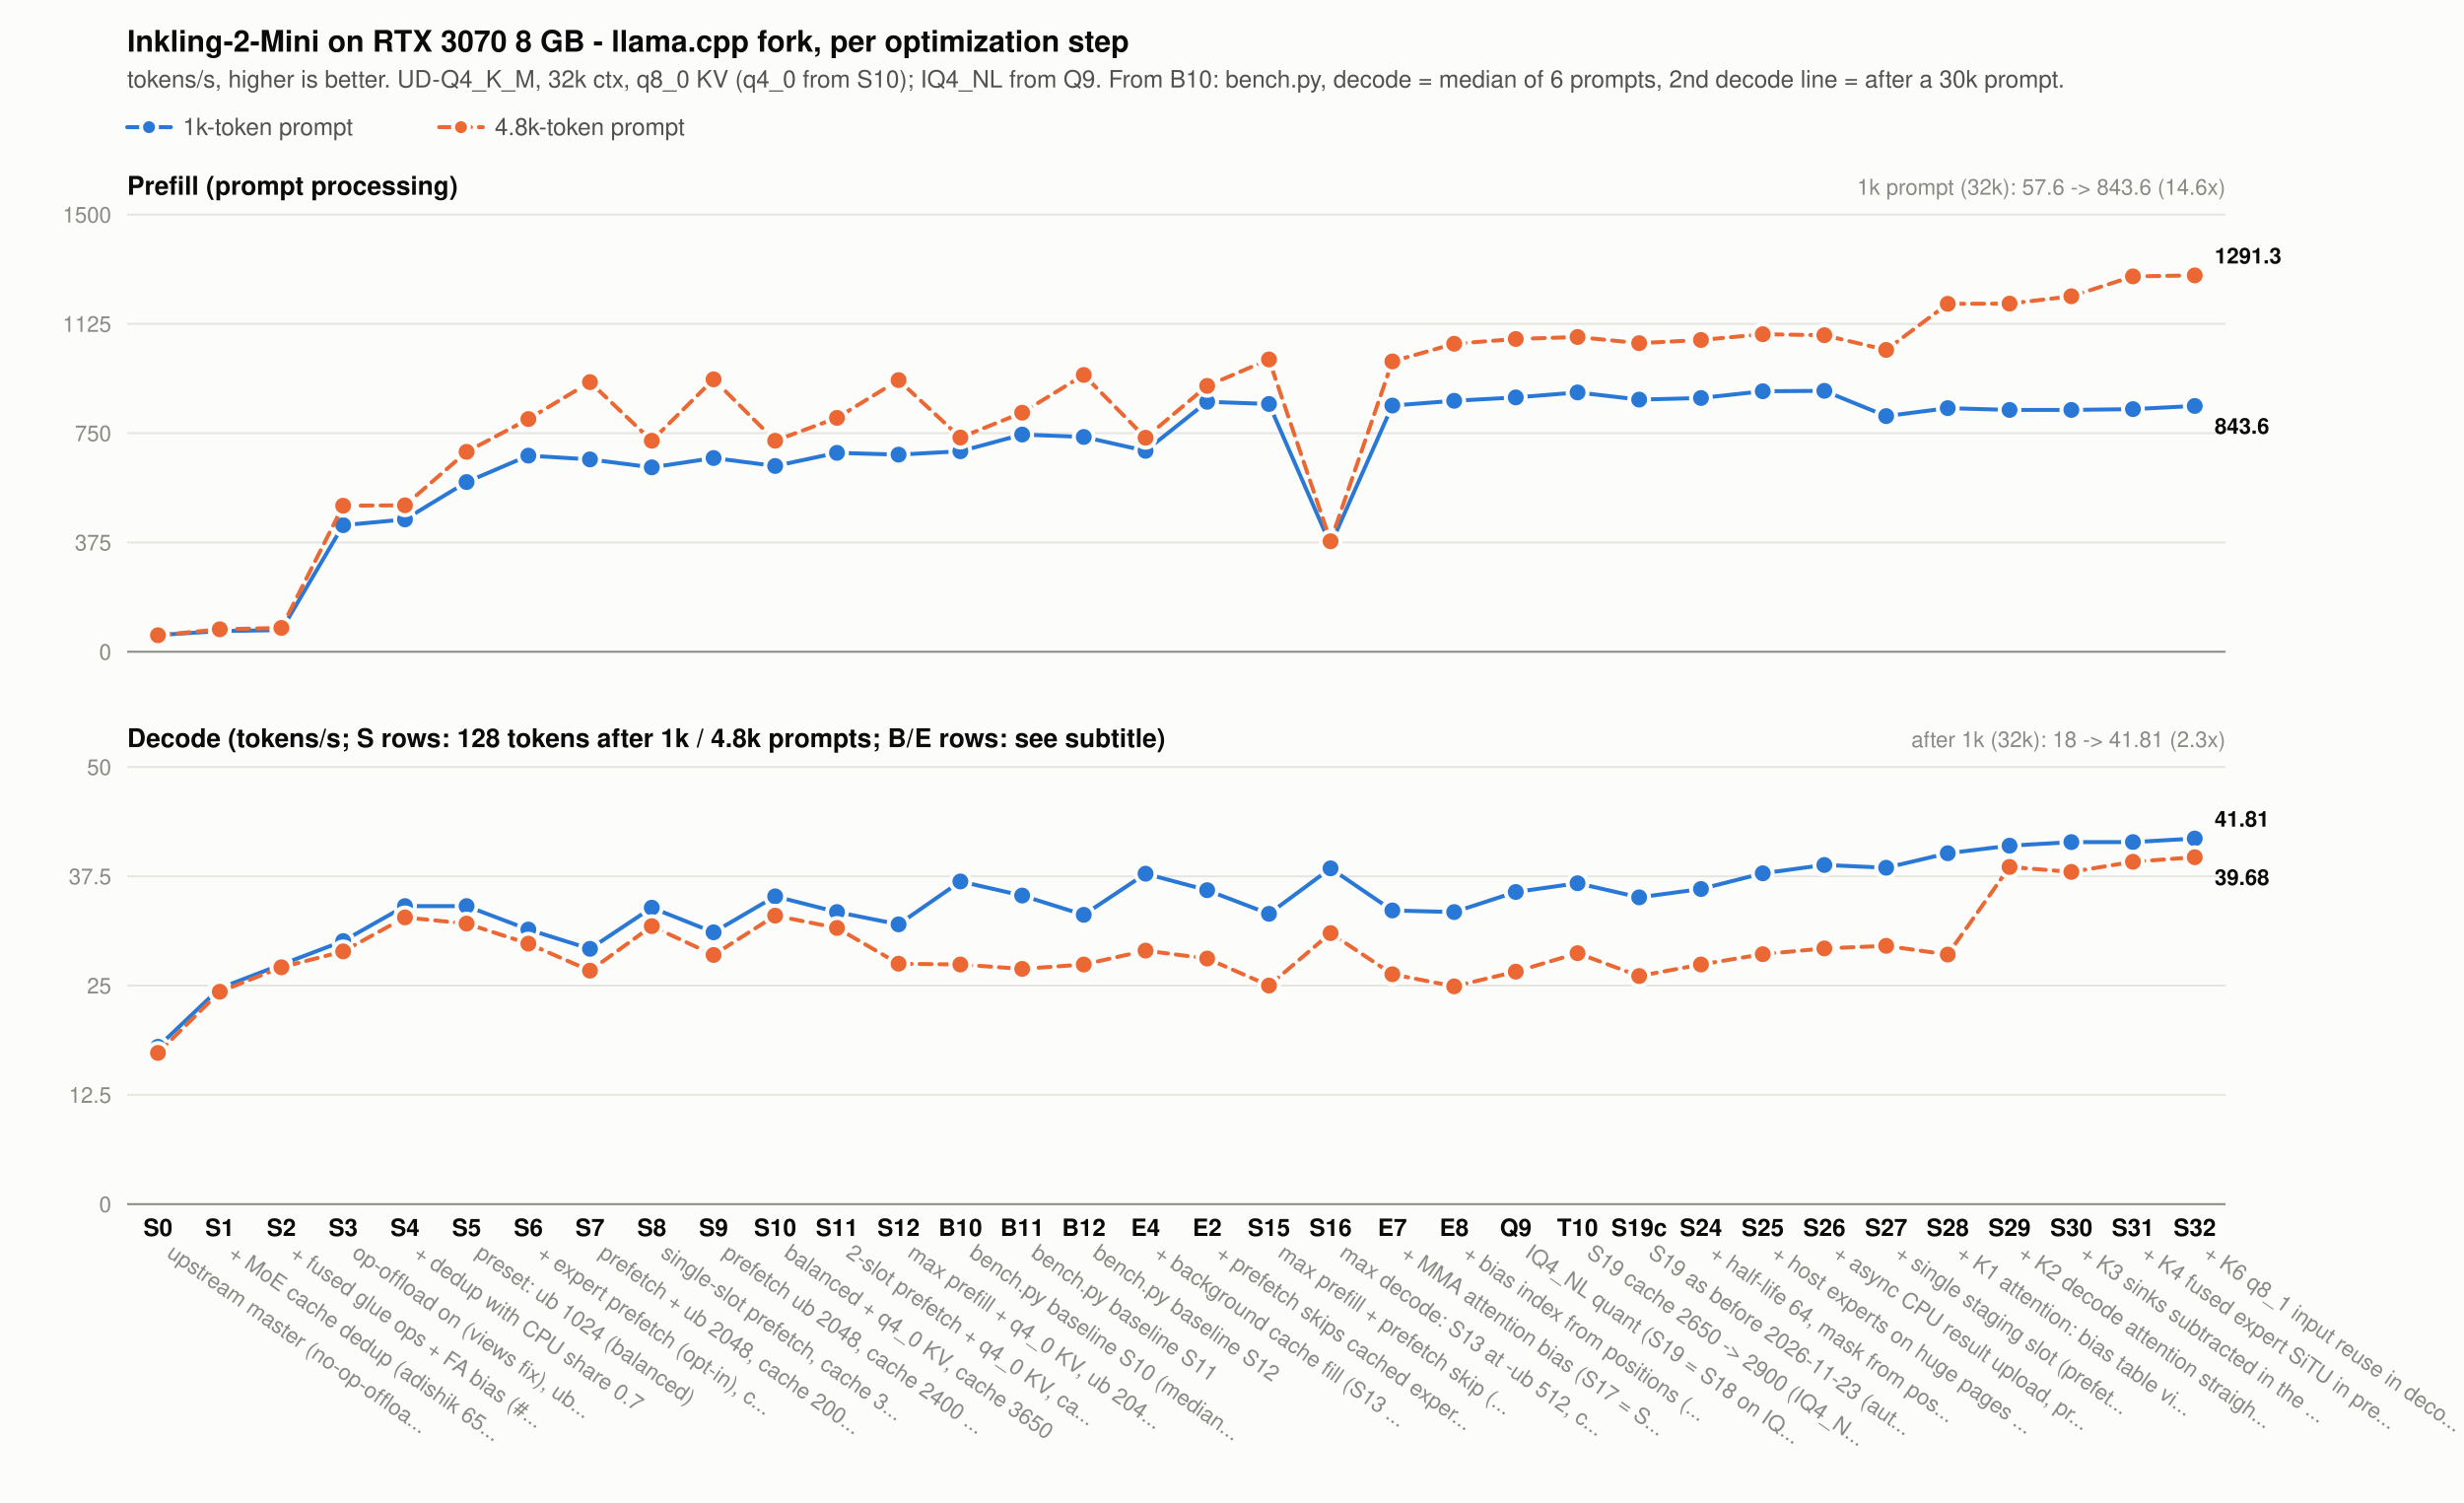
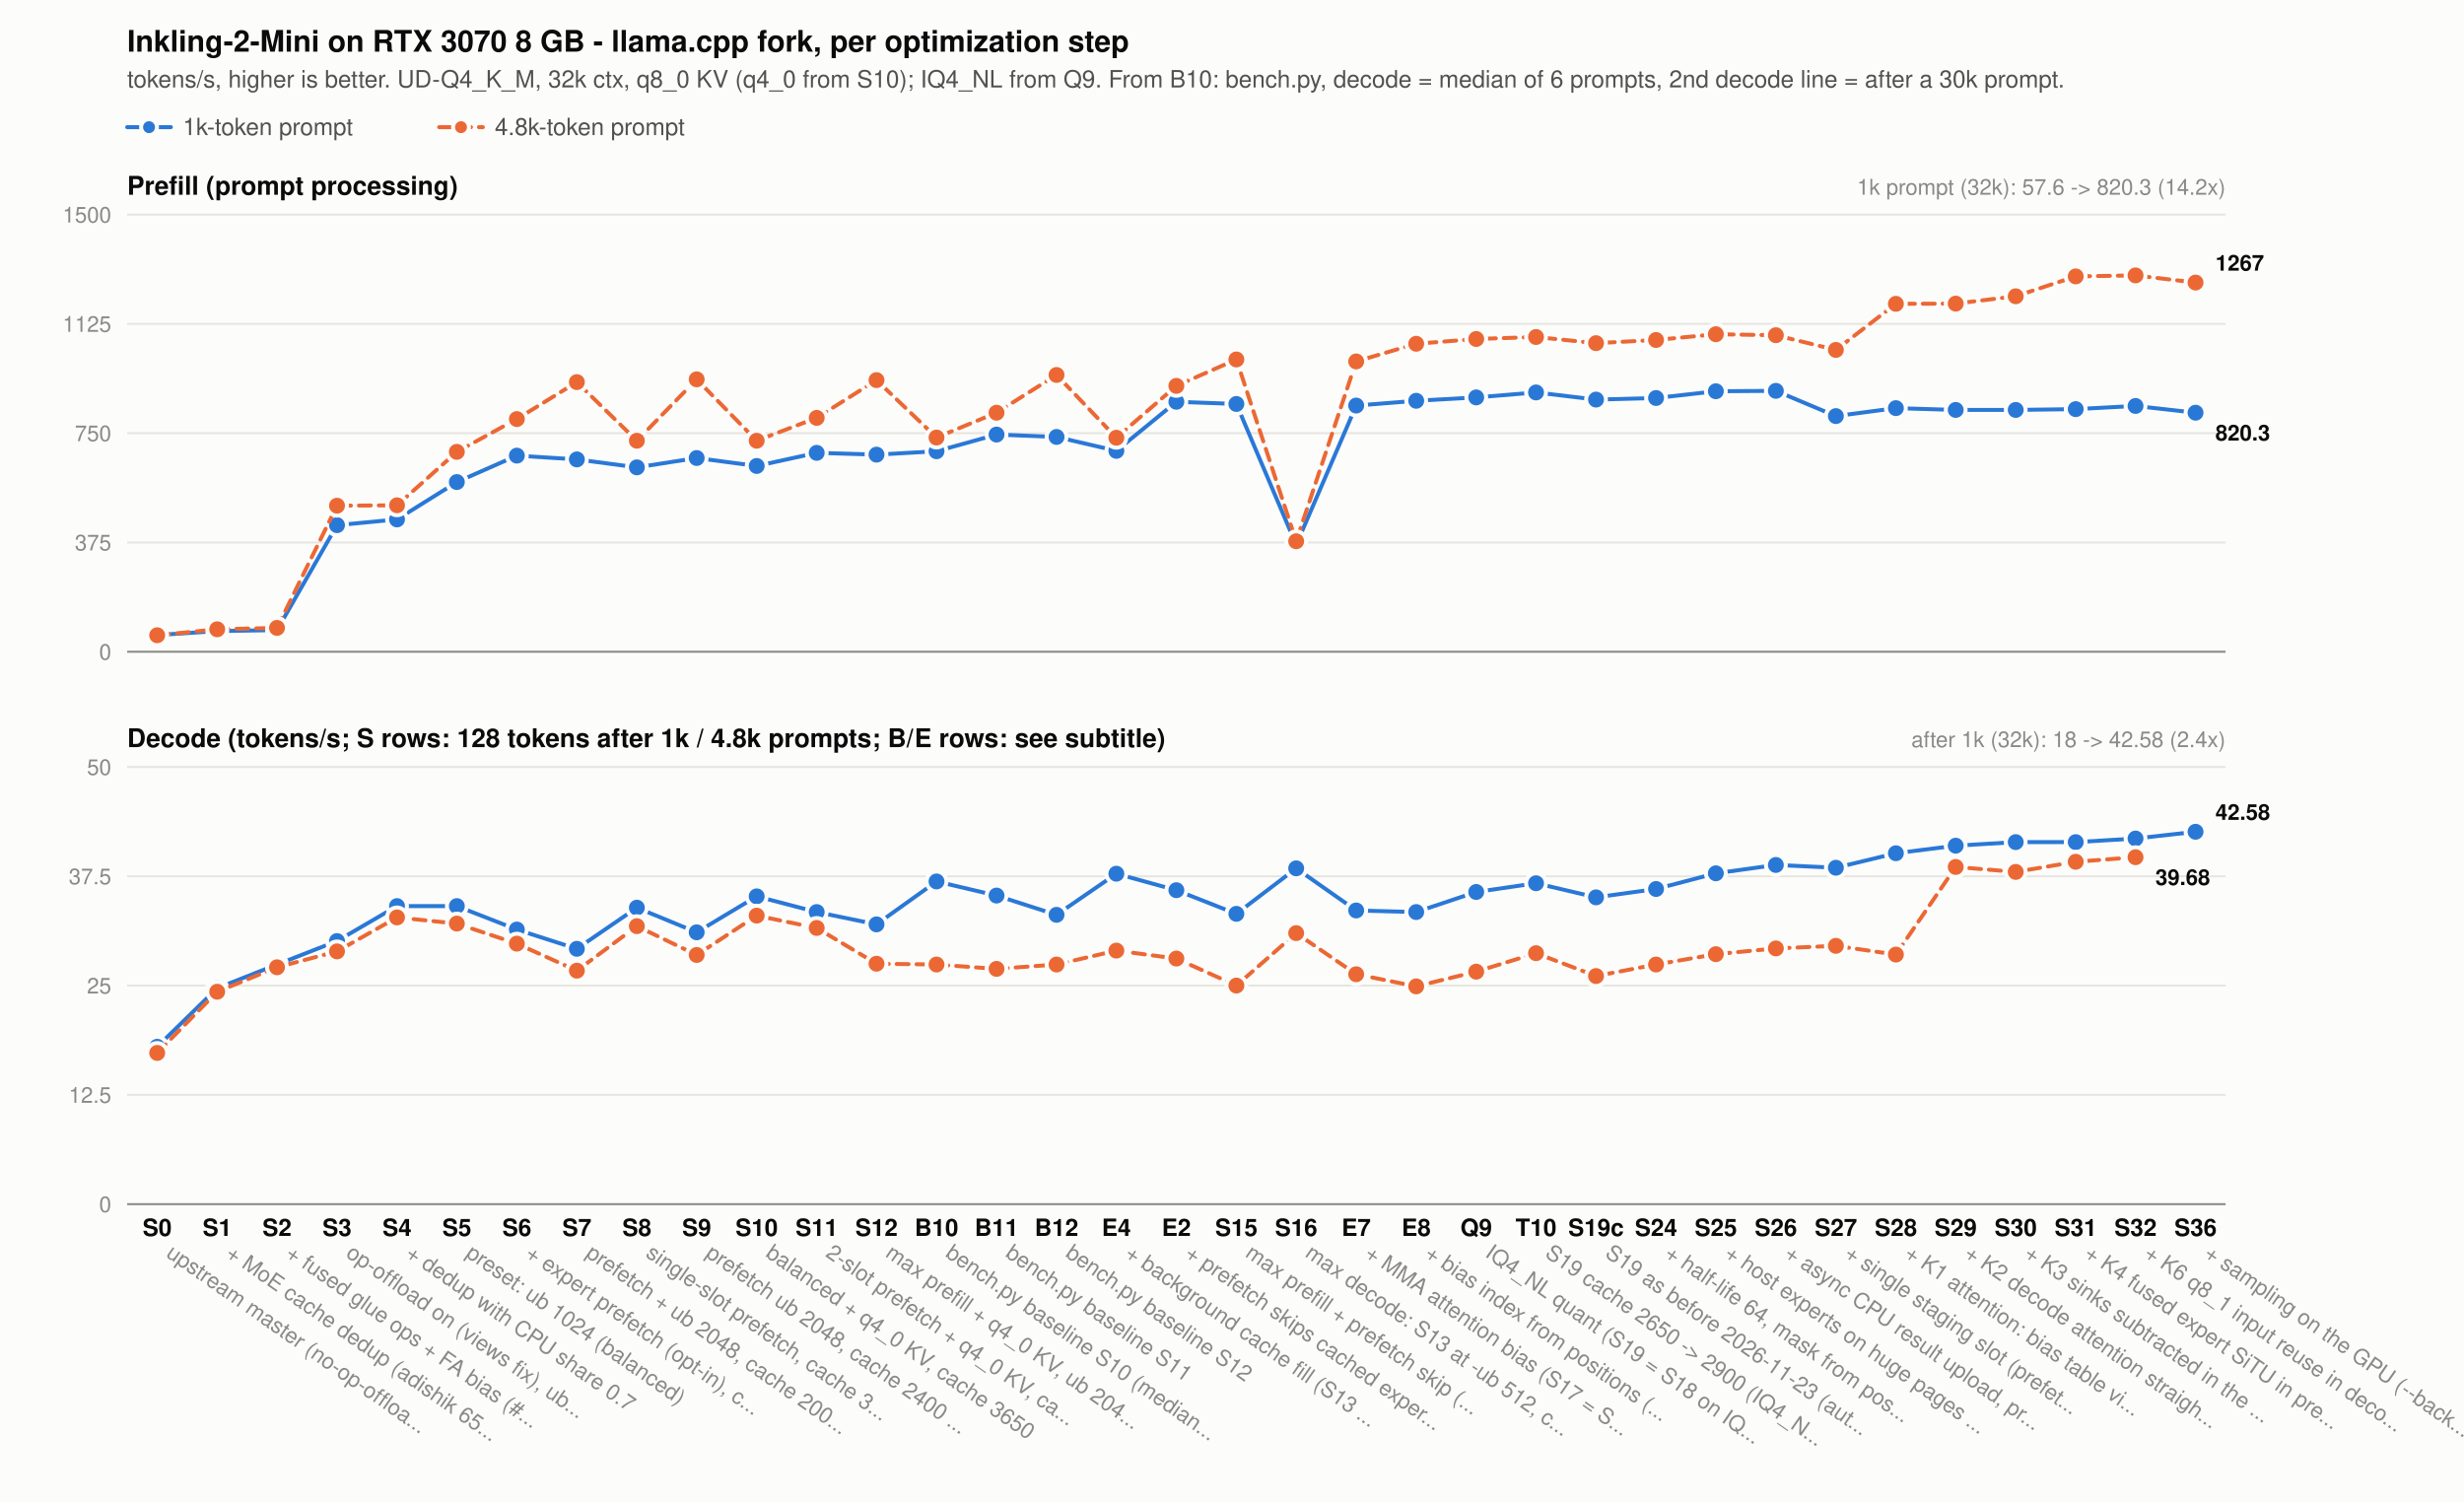
<svg xmlns="http://www.w3.org/2000/svg" viewBox="0 0 1240 756" width="1240" height="756" role="img" aria-label="Inkling-2-Mini prefill and decode speed per optimization step">
  <style>
.bg { fill: #fcfcfb; }
text { font-family: -apple-system, 'Segoe UI', Helvetica, Arial, sans-serif; fill: #52514e; font-size: 12px; }
.title { fill: #0b0b0b; font-size: 15px; font-weight: 600; }
.ptitle { fill: #0b0b0b; font-size: 13px; font-weight: 600; }
.tick { fill: #8a8984; font-size: 11px; }
.grid { stroke: #e6e5e0; stroke-width: 1; }
.base { stroke: #8a8984; stroke-width: 1; }
.l1 { stroke: #2a78d6; fill: none; stroke-width: 2; stroke-linejoin: round; stroke-linecap: round; }
.l2 { stroke: #eb6834; fill: none; stroke-width: 2; stroke-linejoin: round; stroke-linecap: round; stroke-dasharray: 6 4; }
.m1 { fill: #2a78d6; stroke: #fcfcfb; stroke-width: 2; }
.m2 { fill: #eb6834; stroke: #fcfcfb; stroke-width: 2; }
.val { fill: #0b0b0b; font-size: 11px; font-weight: 600; }
@media (prefers-color-scheme: dark) {
  .bg { fill: #1a1a19; }
  text { fill: #c3c2b7; }
  .title, .ptitle, .val { fill: #f0efec; }
  .tick { fill: #8f8e88; }
  .grid { stroke: #33332f; }
  .base { stroke: #8f8e88; }
  .l1 { stroke: #3987e5; } .l2 { stroke: #d95926; }
  .m1 { fill: #3987e5; stroke: #1a1a19; } .m2 { fill: #d95926; stroke: #1a1a19; }
}
</style>
  <rect class="bg" width="1240" height="756" />
  <text class="title" x="64" y="26">Inkling-2-Mini on RTX 3070 8 GB - llama.cpp fork, per optimization step</text>
  <text x="64" y="44">tokens/s, higher is better. UD-Q4_K_M, 32k ctx, q8_0 KV (q4_0 from S10); IQ4_NL from Q9. From B10: bench.py, decode = median of 6 prompts, 2nd decode line = after a 30k prompt.</text>
  <text class="ptitle" x="64" y="98">Prefill (prompt processing)</text>
  <line class="base" x1="64" x2="1120" y1="328.0" y2="328.0" />
  <text class="tick" x="56" y="332.0" text-anchor="end">0</text>
  <line class="grid" x1="64" x2="1120" y1="273.0" y2="273.0" />
  <text class="tick" x="56" y="277.0" text-anchor="end">375</text>
  <line class="grid" x1="64" x2="1120" y1="218.0" y2="218.0" />
  <text class="tick" x="56" y="222.0" text-anchor="end">750</text>
  <line class="grid" x1="64" x2="1120" y1="163.0" y2="163.0" />
  <text class="tick" x="56" y="167.0" text-anchor="end">1125</text>
  <line class="grid" x1="64" x2="1120" y1="108.0" y2="108.0" />
  <text class="tick" x="56" y="112.0" text-anchor="end">1500</text>
-   <polyline class="l1" points="79.5,319.6 110.6,317.6 141.6,317.1 172.7,264.3 203.8,261.4 234.8,242.6 265.9,229.3 296.9,231.2 328.0,235.2 359.1,230.5 390.1,234.5 421.2,227.9 452.2,228.8 483.3,227.1 514.4,218.7 545.4,219.9 576.5,226.9 607.5,202.2 638.6,203.3 669.6,274.2 700.7,204.1 731.8,201.7 762.8,200.0 793.9,197.5 824.9,201.1 856.0,200.3 887.1,196.9 918.1,196.7 949.2,209.4 980.2,205.4 1011.3,206.3 1042.4,206.3 1073.4,205.9 1104.5,204.3" />
-   <circle class="m1" cx="79.5" cy="319.6" r="5" />
-   <circle class="m1" cx="110.6" cy="317.6" r="5" />
-   <circle class="m1" cx="141.6" cy="317.1" r="5" />
-   <circle class="m1" cx="172.7" cy="264.3" r="5" />
-   <circle class="m1" cx="203.8" cy="261.4" r="5" />
-   <circle class="m1" cx="234.8" cy="242.6" r="5" />
-   <circle class="m1" cx="265.9" cy="229.3" r="5" />
-   <circle class="m1" cx="296.9" cy="231.2" r="5" />
-   <circle class="m1" cx="328.0" cy="235.2" r="5" />
-   <circle class="m1" cx="359.1" cy="230.5" r="5" />
-   <circle class="m1" cx="390.1" cy="234.5" r="5" />
-   <circle class="m1" cx="421.2" cy="227.9" r="5" />
-   <circle class="m1" cx="452.2" cy="228.8" r="5" />
-   <circle class="m1" cx="483.3" cy="227.1" r="5" />
-   <circle class="m1" cx="514.4" cy="218.7" r="5" />
-   <circle class="m1" cx="545.4" cy="219.9" r="5" />
-   <circle class="m1" cx="576.5" cy="226.9" r="5" />
-   <circle class="m1" cx="607.5" cy="202.2" r="5" />
-   <circle class="m1" cx="638.6" cy="203.3" r="5" />
-   <circle class="m1" cx="669.6" cy="274.2" r="5" />
-   <circle class="m1" cx="700.7" cy="204.1" r="5" />
-   <circle class="m1" cx="731.8" cy="201.7" r="5" />
-   <circle class="m1" cx="762.8" cy="200.0" r="5" />
-   <circle class="m1" cx="793.9" cy="197.5" r="5" />
-   <circle class="m1" cx="824.9" cy="201.1" r="5" />
-   <circle class="m1" cx="856.0" cy="200.3" r="5" />
-   <circle class="m1" cx="887.1" cy="196.9" r="5" />
-   <circle class="m1" cx="918.1" cy="196.7" r="5" />
-   <circle class="m1" cx="949.2" cy="209.4" r="5" />
-   <circle class="m1" cx="980.2" cy="205.4" r="5" />
-   <circle class="m1" cx="1011.3" cy="206.3" r="5" />
-   <circle class="m1" cx="1042.4" cy="206.3" r="5" />
-   <circle class="m1" cx="1073.4" cy="205.9" r="5" />
-   <circle class="m1" cx="1104.5" cy="204.3" r="5" />
-   <text class="val" x="1114.5" y="218.3">843.6</text>
-   <polyline class="l2" points="79.5,319.7 110.6,316.7 141.6,316.0 172.7,254.5 203.8,254.3 234.8,227.4 265.9,210.9 296.9,192.3 328.0,221.8 359.1,190.9 390.1,221.8 421.2,210.3 452.2,191.3 483.3,220.2 514.4,207.7 545.4,188.7 576.5,220.3 607.5,194.2 638.6,180.9 669.6,272.4 700.7,181.9 731.8,173.0 762.8,170.6 793.9,169.6 824.9,172.7 856.0,171.1 887.1,168.2 918.1,168.7 949.2,176.1 980.2,152.9 1011.3,152.8 1042.4,149.1 1073.4,139.1 1104.5,138.6" />
-   <circle class="m2" cx="79.5" cy="319.7" r="5" />
-   <circle class="m2" cx="110.6" cy="316.7" r="5" />
-   <circle class="m2" cx="141.6" cy="316.0" r="5" />
-   <circle class="m2" cx="172.7" cy="254.5" r="5" />
-   <circle class="m2" cx="203.8" cy="254.3" r="5" />
-   <circle class="m2" cx="234.8" cy="227.4" r="5" />
-   <circle class="m2" cx="265.9" cy="210.9" r="5" />
-   <circle class="m2" cx="296.9" cy="192.3" r="5" />
-   <circle class="m2" cx="328.0" cy="221.8" r="5" />
-   <circle class="m2" cx="359.1" cy="190.9" r="5" />
-   <circle class="m2" cx="390.1" cy="221.8" r="5" />
-   <circle class="m2" cx="421.2" cy="210.3" r="5" />
-   <circle class="m2" cx="452.2" cy="191.3" r="5" />
-   <circle class="m2" cx="483.3" cy="220.2" r="5" />
-   <circle class="m2" cx="514.4" cy="207.7" r="5" />
-   <circle class="m2" cx="545.4" cy="188.7" r="5" />
-   <circle class="m2" cx="576.5" cy="220.3" r="5" />
-   <circle class="m2" cx="607.5" cy="194.2" r="5" />
-   <circle class="m2" cx="638.6" cy="180.9" r="5" />
-   <circle class="m2" cx="669.6" cy="272.4" r="5" />
-   <circle class="m2" cx="700.7" cy="181.9" r="5" />
-   <circle class="m2" cx="731.8" cy="173.0" r="5" />
-   <circle class="m2" cx="762.8" cy="170.6" r="5" />
-   <circle class="m2" cx="793.9" cy="169.6" r="5" />
-   <circle class="m2" cx="824.9" cy="172.7" r="5" />
-   <circle class="m2" cx="856.0" cy="171.1" r="5" />
-   <circle class="m2" cx="887.1" cy="168.2" r="5" />
-   <circle class="m2" cx="918.1" cy="168.7" r="5" />
-   <circle class="m2" cx="949.2" cy="176.1" r="5" />
-   <circle class="m2" cx="980.2" cy="152.9" r="5" />
-   <circle class="m2" cx="1011.3" cy="152.8" r="5" />
-   <circle class="m2" cx="1042.4" cy="149.1" r="5" />
-   <circle class="m2" cx="1073.4" cy="139.1" r="5" />
-   <circle class="m2" cx="1104.5" cy="138.6" r="5" />
-   <text class="val" x="1114.5" y="132.6">1291.3</text>
-   <text class="tick" x="1120" y="98" text-anchor="end">1k prompt (32k): 57.6 -&gt; 843.6 (14.6x)</text>
+   <polyline class="l1" points="79.1,319.6 109.3,317.6 139.4,317.1 169.6,264.3 199.8,261.4 229.9,242.6 260.1,229.3 290.3,231.2 320.5,235.2 350.6,230.5 380.8,234.5 411.0,227.9 441.1,228.8 471.3,227.1 501.5,218.7 531.7,219.9 561.8,226.9 592.0,202.2 622.2,203.3 652.3,274.2 682.5,204.1 712.7,201.7 742.9,200.0 773.0,197.5 803.2,201.1 833.4,200.3 863.5,196.9 893.7,196.7 923.9,209.4 954.1,205.4 984.2,206.3 1014.4,206.3 1044.6,205.9 1074.7,204.3 1104.9,207.7" />
+   <circle class="m1" cx="79.1" cy="319.6" r="5" />
+   <circle class="m1" cx="109.3" cy="317.6" r="5" />
+   <circle class="m1" cx="139.4" cy="317.1" r="5" />
+   <circle class="m1" cx="169.6" cy="264.3" r="5" />
+   <circle class="m1" cx="199.8" cy="261.4" r="5" />
+   <circle class="m1" cx="229.9" cy="242.6" r="5" />
+   <circle class="m1" cx="260.1" cy="229.3" r="5" />
+   <circle class="m1" cx="290.3" cy="231.2" r="5" />
+   <circle class="m1" cx="320.5" cy="235.2" r="5" />
+   <circle class="m1" cx="350.6" cy="230.5" r="5" />
+   <circle class="m1" cx="380.8" cy="234.5" r="5" />
+   <circle class="m1" cx="411.0" cy="227.9" r="5" />
+   <circle class="m1" cx="441.1" cy="228.8" r="5" />
+   <circle class="m1" cx="471.3" cy="227.1" r="5" />
+   <circle class="m1" cx="501.5" cy="218.7" r="5" />
+   <circle class="m1" cx="531.7" cy="219.9" r="5" />
+   <circle class="m1" cx="561.8" cy="226.9" r="5" />
+   <circle class="m1" cx="592.0" cy="202.2" r="5" />
+   <circle class="m1" cx="622.2" cy="203.3" r="5" />
+   <circle class="m1" cx="652.3" cy="274.2" r="5" />
+   <circle class="m1" cx="682.5" cy="204.1" r="5" />
+   <circle class="m1" cx="712.7" cy="201.7" r="5" />
+   <circle class="m1" cx="742.9" cy="200.0" r="5" />
+   <circle class="m1" cx="773.0" cy="197.5" r="5" />
+   <circle class="m1" cx="803.2" cy="201.1" r="5" />
+   <circle class="m1" cx="833.4" cy="200.3" r="5" />
+   <circle class="m1" cx="863.5" cy="196.9" r="5" />
+   <circle class="m1" cx="893.7" cy="196.7" r="5" />
+   <circle class="m1" cx="923.9" cy="209.4" r="5" />
+   <circle class="m1" cx="954.1" cy="205.4" r="5" />
+   <circle class="m1" cx="984.2" cy="206.3" r="5" />
+   <circle class="m1" cx="1014.4" cy="206.3" r="5" />
+   <circle class="m1" cx="1044.6" cy="205.9" r="5" />
+   <circle class="m1" cx="1074.7" cy="204.3" r="5" />
+   <circle class="m1" cx="1104.9" cy="207.7" r="5" />
+   <text class="val" x="1114.9" y="221.7">820.3</text>
+   <polyline class="l2" points="79.1,319.7 109.3,316.7 139.4,316.0 169.6,254.5 199.8,254.3 229.9,227.4 260.1,210.9 290.3,192.3 320.5,221.8 350.6,190.9 380.8,221.8 411.0,210.3 441.1,191.3 471.3,220.2 501.5,207.7 531.7,188.7 561.8,220.3 592.0,194.2 622.2,180.9 652.3,272.4 682.5,181.9 712.7,173.0 742.9,170.6 773.0,169.6 803.2,172.7 833.4,171.1 863.5,168.2 893.7,168.7 923.9,176.1 954.1,152.9 984.2,152.8 1014.4,149.1 1044.6,139.1 1074.7,138.6 1104.9,142.2" />
+   <circle class="m2" cx="79.1" cy="319.7" r="5" />
+   <circle class="m2" cx="109.3" cy="316.7" r="5" />
+   <circle class="m2" cx="139.4" cy="316.0" r="5" />
+   <circle class="m2" cx="169.6" cy="254.5" r="5" />
+   <circle class="m2" cx="199.8" cy="254.3" r="5" />
+   <circle class="m2" cx="229.9" cy="227.4" r="5" />
+   <circle class="m2" cx="260.1" cy="210.9" r="5" />
+   <circle class="m2" cx="290.3" cy="192.3" r="5" />
+   <circle class="m2" cx="320.5" cy="221.8" r="5" />
+   <circle class="m2" cx="350.6" cy="190.9" r="5" />
+   <circle class="m2" cx="380.8" cy="221.8" r="5" />
+   <circle class="m2" cx="411.0" cy="210.3" r="5" />
+   <circle class="m2" cx="441.1" cy="191.3" r="5" />
+   <circle class="m2" cx="471.3" cy="220.2" r="5" />
+   <circle class="m2" cx="501.5" cy="207.7" r="5" />
+   <circle class="m2" cx="531.7" cy="188.7" r="5" />
+   <circle class="m2" cx="561.8" cy="220.3" r="5" />
+   <circle class="m2" cx="592.0" cy="194.2" r="5" />
+   <circle class="m2" cx="622.2" cy="180.9" r="5" />
+   <circle class="m2" cx="652.3" cy="272.4" r="5" />
+   <circle class="m2" cx="682.5" cy="181.9" r="5" />
+   <circle class="m2" cx="712.7" cy="173.0" r="5" />
+   <circle class="m2" cx="742.9" cy="170.6" r="5" />
+   <circle class="m2" cx="773.0" cy="169.6" r="5" />
+   <circle class="m2" cx="803.2" cy="172.7" r="5" />
+   <circle class="m2" cx="833.4" cy="171.1" r="5" />
+   <circle class="m2" cx="863.5" cy="168.2" r="5" />
+   <circle class="m2" cx="893.7" cy="168.7" r="5" />
+   <circle class="m2" cx="923.9" cy="176.1" r="5" />
+   <circle class="m2" cx="954.1" cy="152.9" r="5" />
+   <circle class="m2" cx="984.2" cy="152.8" r="5" />
+   <circle class="m2" cx="1014.4" cy="149.1" r="5" />
+   <circle class="m2" cx="1044.6" cy="139.1" r="5" />
+   <circle class="m2" cx="1074.7" cy="138.6" r="5" />
+   <circle class="m2" cx="1104.9" cy="142.2" r="5" />
+   <text class="val" x="1114.9" y="136.2">1267</text>
+   <text class="tick" x="1120" y="98" text-anchor="end">1k prompt (32k): 57.6 -&gt; 820.3 (14.2x)</text>
  <text class="ptitle" x="64" y="376">Decode (tokens/s; S rows: 128 tokens after 1k / 4.8k prompts; B/E rows: see subtitle)</text>
  <line class="base" x1="64" x2="1120" y1="606.0" y2="606.0" />
  <text class="tick" x="56" y="610.0" text-anchor="end">0</text>
  <line class="grid" x1="64" x2="1120" y1="551.0" y2="551.0" />
  <text class="tick" x="56" y="555.0" text-anchor="end">12.5</text>
  <line class="grid" x1="64" x2="1120" y1="496.0" y2="496.0" />
  <text class="tick" x="56" y="500.0" text-anchor="end">25</text>
  <line class="grid" x1="64" x2="1120" y1="441.0" y2="441.0" />
  <text class="tick" x="56" y="445.0" text-anchor="end">37.5</text>
  <line class="grid" x1="64" x2="1120" y1="386.0" y2="386.0" />
  <text class="tick" x="56" y="390.0" text-anchor="end">50</text>
-   <polyline class="l1" points="79.5,526.8 110.6,497.3 141.6,485.4 172.7,473.6 203.8,456.0 234.8,456.0 265.9,467.8 296.9,477.5 328.0,456.8 359.1,469.2 390.1,451.1 421.2,459.0 452.2,465.2 483.3,443.6 514.4,450.7 545.4,460.4 576.5,439.7 607.5,448.0 638.6,459.9 669.6,437.0 700.7,458.2 731.8,459.0 762.8,448.9 793.9,444.5 824.9,451.6 856.0,447.4 887.1,439.5 918.1,435.3 949.2,436.7 980.2,429.4 1011.3,425.6 1042.4,423.8 1073.4,423.8 1104.5,422.0" />
-   <circle class="m1" cx="79.5" cy="526.8" r="5" />
-   <circle class="m1" cx="110.6" cy="497.3" r="5" />
-   <circle class="m1" cx="141.6" cy="485.4" r="5" />
-   <circle class="m1" cx="172.7" cy="473.6" r="5" />
-   <circle class="m1" cx="203.8" cy="456.0" r="5" />
-   <circle class="m1" cx="234.8" cy="456.0" r="5" />
-   <circle class="m1" cx="265.9" cy="467.8" r="5" />
-   <circle class="m1" cx="296.9" cy="477.5" r="5" />
-   <circle class="m1" cx="328.0" cy="456.8" r="5" />
-   <circle class="m1" cx="359.1" cy="469.2" r="5" />
-   <circle class="m1" cx="390.1" cy="451.1" r="5" />
-   <circle class="m1" cx="421.2" cy="459.0" r="5" />
-   <circle class="m1" cx="452.2" cy="465.2" r="5" />
-   <circle class="m1" cx="483.3" cy="443.6" r="5" />
-   <circle class="m1" cx="514.4" cy="450.7" r="5" />
-   <circle class="m1" cx="545.4" cy="460.4" r="5" />
-   <circle class="m1" cx="576.5" cy="439.7" r="5" />
-   <circle class="m1" cx="607.5" cy="448.0" r="5" />
-   <circle class="m1" cx="638.6" cy="459.9" r="5" />
-   <circle class="m1" cx="669.6" cy="437.0" r="5" />
-   <circle class="m1" cx="700.7" cy="458.2" r="5" />
-   <circle class="m1" cx="731.8" cy="459.0" r="5" />
-   <circle class="m1" cx="762.8" cy="448.9" r="5" />
-   <circle class="m1" cx="793.9" cy="444.5" r="5" />
-   <circle class="m1" cx="824.9" cy="451.6" r="5" />
-   <circle class="m1" cx="856.0" cy="447.4" r="5" />
-   <circle class="m1" cx="887.1" cy="439.5" r="5" />
-   <circle class="m1" cx="918.1" cy="435.3" r="5" />
-   <circle class="m1" cx="949.2" cy="436.7" r="5" />
-   <circle class="m1" cx="980.2" cy="429.4" r="5" />
-   <circle class="m1" cx="1011.3" cy="425.6" r="5" />
-   <circle class="m1" cx="1042.4" cy="423.8" r="5" />
-   <circle class="m1" cx="1073.4" cy="423.8" r="5" />
-   <circle class="m1" cx="1104.5" cy="422.0" r="5" />
-   <text class="val" x="1114.5" y="416.0">41.81</text>
-   <polyline class="l2" points="79.5,529.9 110.6,499.1 141.6,486.8 172.7,478.8 203.8,461.7 234.8,464.8 265.9,474.9 296.9,488.5 328.0,466.1 359.1,480.6 390.1,460.8 421.2,467.0 452.2,485.0 483.3,485.4 514.4,487.6 545.4,485.4 576.5,478.4 607.5,482.4 638.6,496.0 669.6,469.6 700.7,490.3 731.8,496.4 762.8,489.0 793.9,479.7 824.9,491.2 856.0,485.4 887.1,480.2 918.1,477.3 949.2,476.0 980.2,480.4 1011.3,436.3 1042.4,438.8 1073.4,433.7 1104.5,431.4" />
-   <circle class="m2" cx="79.5" cy="529.9" r="5" />
-   <circle class="m2" cx="110.6" cy="499.1" r="5" />
-   <circle class="m2" cx="141.6" cy="486.8" r="5" />
-   <circle class="m2" cx="172.7" cy="478.8" r="5" />
-   <circle class="m2" cx="203.8" cy="461.7" r="5" />
-   <circle class="m2" cx="234.8" cy="464.8" r="5" />
-   <circle class="m2" cx="265.9" cy="474.9" r="5" />
-   <circle class="m2" cx="296.9" cy="488.5" r="5" />
-   <circle class="m2" cx="328.0" cy="466.1" r="5" />
-   <circle class="m2" cx="359.1" cy="480.6" r="5" />
-   <circle class="m2" cx="390.1" cy="460.8" r="5" />
-   <circle class="m2" cx="421.2" cy="467.0" r="5" />
-   <circle class="m2" cx="452.2" cy="485.0" r="5" />
-   <circle class="m2" cx="483.3" cy="485.4" r="5" />
-   <circle class="m2" cx="514.4" cy="487.6" r="5" />
-   <circle class="m2" cx="545.4" cy="485.4" r="5" />
-   <circle class="m2" cx="576.5" cy="478.4" r="5" />
-   <circle class="m2" cx="607.5" cy="482.4" r="5" />
-   <circle class="m2" cx="638.6" cy="496.0" r="5" />
-   <circle class="m2" cx="669.6" cy="469.6" r="5" />
-   <circle class="m2" cx="700.7" cy="490.3" r="5" />
-   <circle class="m2" cx="731.8" cy="496.4" r="5" />
-   <circle class="m2" cx="762.8" cy="489.0" r="5" />
-   <circle class="m2" cx="793.9" cy="479.7" r="5" />
-   <circle class="m2" cx="824.9" cy="491.2" r="5" />
-   <circle class="m2" cx="856.0" cy="485.4" r="5" />
-   <circle class="m2" cx="887.1" cy="480.2" r="5" />
-   <circle class="m2" cx="918.1" cy="477.3" r="5" />
-   <circle class="m2" cx="949.2" cy="476.0" r="5" />
-   <circle class="m2" cx="980.2" cy="480.4" r="5" />
-   <circle class="m2" cx="1011.3" cy="436.3" r="5" />
-   <circle class="m2" cx="1042.4" cy="438.8" r="5" />
-   <circle class="m2" cx="1073.4" cy="433.7" r="5" />
-   <circle class="m2" cx="1104.5" cy="431.4" r="5" />
-   <text class="val" x="1114.5" y="445.4">39.68</text>
-   <text class="tick" x="1120" y="376" text-anchor="end">after 1k (32k): 18 -&gt; 41.81 (2.3x)</text>
-   <text class="ptitle" x="79.5" y="622" text-anchor="middle" style="font-size:12px">S0</text>
-   <text class="tick" transform="translate(83.5,632) rotate(35)" text-anchor="start">upstream master (no-op-offloa...</text>
-   <text class="ptitle" x="110.6" y="622" text-anchor="middle" style="font-size:12px">S1</text>
-   <text class="tick" transform="translate(114.6,632) rotate(35)" text-anchor="start">+ MoE cache dedup (adishik 65...</text>
-   <text class="ptitle" x="141.6" y="622" text-anchor="middle" style="font-size:12px">S2</text>
-   <text class="tick" transform="translate(145.6,632) rotate(35)" text-anchor="start">+ fused glue ops + FA bias (#...</text>
-   <text class="ptitle" x="172.7" y="622" text-anchor="middle" style="font-size:12px">S3</text>
-   <text class="tick" transform="translate(176.7,632) rotate(35)" text-anchor="start">op-offload on (views fix), ub...</text>
-   <text class="ptitle" x="203.8" y="622" text-anchor="middle" style="font-size:12px">S4</text>
-   <text class="tick" transform="translate(207.8,632) rotate(35)" text-anchor="start">+ dedup with CPU share 0.7</text>
-   <text class="ptitle" x="234.8" y="622" text-anchor="middle" style="font-size:12px">S5</text>
-   <text class="tick" transform="translate(238.8,632) rotate(35)" text-anchor="start">preset: ub 1024 (balanced)</text>
-   <text class="ptitle" x="265.9" y="622" text-anchor="middle" style="font-size:12px">S6</text>
-   <text class="tick" transform="translate(269.9,632) rotate(35)" text-anchor="start">+ expert prefetch (opt-in), c...</text>
-   <text class="ptitle" x="296.9" y="622" text-anchor="middle" style="font-size:12px">S7</text>
-   <text class="tick" transform="translate(300.9,632) rotate(35)" text-anchor="start">prefetch + ub 2048, cache 200...</text>
-   <text class="ptitle" x="328.0" y="622" text-anchor="middle" style="font-size:12px">S8</text>
-   <text class="tick" transform="translate(332.0,632) rotate(35)" text-anchor="start">single-slot prefetch, cache 3...</text>
-   <text class="ptitle" x="359.1" y="622" text-anchor="middle" style="font-size:12px">S9</text>
-   <text class="tick" transform="translate(363.1,632) rotate(35)" text-anchor="start">prefetch ub 2048, cache 2400 ...</text>
-   <text class="ptitle" x="390.1" y="622" text-anchor="middle" style="font-size:12px">S10</text>
-   <text class="tick" transform="translate(394.1,632) rotate(35)" text-anchor="start">balanced + q4_0 KV, cache 3650</text>
-   <text class="ptitle" x="421.2" y="622" text-anchor="middle" style="font-size:12px">S11</text>
-   <text class="tick" transform="translate(425.2,632) rotate(35)" text-anchor="start">2-slot prefetch + q4_0 KV, ca...</text>
-   <text class="ptitle" x="452.2" y="622" text-anchor="middle" style="font-size:12px">S12</text>
-   <text class="tick" transform="translate(456.2,632) rotate(35)" text-anchor="start">max prefill + q4_0 KV, ub 204...</text>
-   <text class="ptitle" x="483.3" y="622" text-anchor="middle" style="font-size:12px">B10</text>
-   <text class="tick" transform="translate(487.3,632) rotate(35)" text-anchor="start">bench.py baseline S10 (median...</text>
-   <text class="ptitle" x="514.4" y="622" text-anchor="middle" style="font-size:12px">B11</text>
-   <text class="tick" transform="translate(518.4,632) rotate(35)" text-anchor="start">bench.py baseline S11</text>
-   <text class="ptitle" x="545.4" y="622" text-anchor="middle" style="font-size:12px">B12</text>
-   <text class="tick" transform="translate(549.4,632) rotate(35)" text-anchor="start">bench.py baseline S12</text>
-   <text class="ptitle" x="576.5" y="622" text-anchor="middle" style="font-size:12px">E4</text>
-   <text class="tick" transform="translate(580.5,632) rotate(35)" text-anchor="start">+ background cache fill (S13 ...</text>
-   <text class="ptitle" x="607.5" y="622" text-anchor="middle" style="font-size:12px">E2</text>
-   <text class="tick" transform="translate(611.5,632) rotate(35)" text-anchor="start">+ prefetch skips cached exper...</text>
-   <text class="ptitle" x="638.6" y="622" text-anchor="middle" style="font-size:12px">S15</text>
-   <text class="tick" transform="translate(642.6,632) rotate(35)" text-anchor="start">max prefill + prefetch skip (...</text>
-   <text class="ptitle" x="669.6" y="622" text-anchor="middle" style="font-size:12px">S16</text>
-   <text class="tick" transform="translate(673.6,632) rotate(35)" text-anchor="start">max decode: S13 at -ub 512, c...</text>
-   <text class="ptitle" x="700.7" y="622" text-anchor="middle" style="font-size:12px">E7</text>
-   <text class="tick" transform="translate(704.7,632) rotate(35)" text-anchor="start">+ MMA attention bias (S17 = S...</text>
-   <text class="ptitle" x="731.8" y="622" text-anchor="middle" style="font-size:12px">E8</text>
-   <text class="tick" transform="translate(735.8,632) rotate(35)" text-anchor="start">+ bias index from positions (...</text>
-   <text class="ptitle" x="762.8" y="622" text-anchor="middle" style="font-size:12px">Q9</text>
-   <text class="tick" transform="translate(766.8,632) rotate(35)" text-anchor="start">IQ4_NL quant (S19 = S18 on IQ...</text>
-   <text class="ptitle" x="793.9" y="622" text-anchor="middle" style="font-size:12px">T10</text>
-   <text class="tick" transform="translate(797.9,632) rotate(35)" text-anchor="start">S19 cache 2650 -&gt; 2900 (IQ4_N...</text>
-   <text class="ptitle" x="824.9" y="622" text-anchor="middle" style="font-size:12px">S19c</text>
-   <text class="tick" transform="translate(828.9,632) rotate(35)" text-anchor="start">S19 as before 2026-11-23 (aut...</text>
-   <text class="ptitle" x="856.0" y="622" text-anchor="middle" style="font-size:12px">S24</text>
-   <text class="tick" transform="translate(860.0,632) rotate(35)" text-anchor="start">+ half-life 64, mask from pos...</text>
-   <text class="ptitle" x="887.1" y="622" text-anchor="middle" style="font-size:12px">S25</text>
-   <text class="tick" transform="translate(891.1,632) rotate(35)" text-anchor="start">+ host experts on huge pages ...</text>
-   <text class="ptitle" x="918.1" y="622" text-anchor="middle" style="font-size:12px">S26</text>
-   <text class="tick" transform="translate(922.1,632) rotate(35)" text-anchor="start">+ async CPU result upload, pr...</text>
-   <text class="ptitle" x="949.2" y="622" text-anchor="middle" style="font-size:12px">S27</text>
-   <text class="tick" transform="translate(953.2,632) rotate(35)" text-anchor="start">+ single staging slot (prefet...</text>
-   <text class="ptitle" x="980.2" y="622" text-anchor="middle" style="font-size:12px">S28</text>
-   <text class="tick" transform="translate(984.2,632) rotate(35)" text-anchor="start">+ K1 attention: bias table vi...</text>
-   <text class="ptitle" x="1011.3" y="622" text-anchor="middle" style="font-size:12px">S29</text>
-   <text class="tick" transform="translate(1015.3,632) rotate(35)" text-anchor="start">+ K2 decode attention straigh...</text>
-   <text class="ptitle" x="1042.4" y="622" text-anchor="middle" style="font-size:12px">S30</text>
-   <text class="tick" transform="translate(1046.4,632) rotate(35)" text-anchor="start">+ K3 sinks subtracted in the ...</text>
-   <text class="ptitle" x="1073.4" y="622" text-anchor="middle" style="font-size:12px">S31</text>
-   <text class="tick" transform="translate(1077.4,632) rotate(35)" text-anchor="start">+ K4 fused expert SiTU in pre...</text>
-   <text class="ptitle" x="1104.5" y="622" text-anchor="middle" style="font-size:12px">S32</text>
-   <text class="tick" transform="translate(1108.5,632) rotate(35)" text-anchor="start">+ K6 q8_1 input reuse in deco...</text>
+   <polyline class="l1" points="79.1,526.8 109.3,497.3 139.4,485.4 169.6,473.6 199.8,456.0 229.9,456.0 260.1,467.8 290.3,477.5 320.5,456.8 350.6,469.2 380.8,451.1 411.0,459.0 441.1,465.2 471.3,443.6 501.5,450.7 531.7,460.4 561.8,439.7 592.0,448.0 622.2,459.9 652.3,437.0 682.5,458.2 712.7,459.0 742.9,448.9 773.0,444.5 803.2,451.6 833.4,447.4 863.5,439.5 893.7,435.3 923.9,436.7 954.1,429.4 984.2,425.6 1014.4,423.8 1044.6,423.8 1074.7,422.0 1104.9,418.6" />
+   <circle class="m1" cx="79.1" cy="526.8" r="5" />
+   <circle class="m1" cx="109.3" cy="497.3" r="5" />
+   <circle class="m1" cx="139.4" cy="485.4" r="5" />
+   <circle class="m1" cx="169.6" cy="473.6" r="5" />
+   <circle class="m1" cx="199.8" cy="456.0" r="5" />
+   <circle class="m1" cx="229.9" cy="456.0" r="5" />
+   <circle class="m1" cx="260.1" cy="467.8" r="5" />
+   <circle class="m1" cx="290.3" cy="477.5" r="5" />
+   <circle class="m1" cx="320.5" cy="456.8" r="5" />
+   <circle class="m1" cx="350.6" cy="469.2" r="5" />
+   <circle class="m1" cx="380.8" cy="451.1" r="5" />
+   <circle class="m1" cx="411.0" cy="459.0" r="5" />
+   <circle class="m1" cx="441.1" cy="465.2" r="5" />
+   <circle class="m1" cx="471.3" cy="443.6" r="5" />
+   <circle class="m1" cx="501.5" cy="450.7" r="5" />
+   <circle class="m1" cx="531.7" cy="460.4" r="5" />
+   <circle class="m1" cx="561.8" cy="439.7" r="5" />
+   <circle class="m1" cx="592.0" cy="448.0" r="5" />
+   <circle class="m1" cx="622.2" cy="459.9" r="5" />
+   <circle class="m1" cx="652.3" cy="437.0" r="5" />
+   <circle class="m1" cx="682.5" cy="458.2" r="5" />
+   <circle class="m1" cx="712.7" cy="459.0" r="5" />
+   <circle class="m1" cx="742.9" cy="448.9" r="5" />
+   <circle class="m1" cx="773.0" cy="444.5" r="5" />
+   <circle class="m1" cx="803.2" cy="451.6" r="5" />
+   <circle class="m1" cx="833.4" cy="447.4" r="5" />
+   <circle class="m1" cx="863.5" cy="439.5" r="5" />
+   <circle class="m1" cx="893.7" cy="435.3" r="5" />
+   <circle class="m1" cx="923.9" cy="436.7" r="5" />
+   <circle class="m1" cx="954.1" cy="429.4" r="5" />
+   <circle class="m1" cx="984.2" cy="425.6" r="5" />
+   <circle class="m1" cx="1014.4" cy="423.8" r="5" />
+   <circle class="m1" cx="1044.6" cy="423.8" r="5" />
+   <circle class="m1" cx="1074.7" cy="422.0" r="5" />
+   <circle class="m1" cx="1104.9" cy="418.6" r="5" />
+   <text class="val" x="1114.9" y="412.6">42.58</text>
+   <polyline class="l2" points="79.1,529.9 109.3,499.1 139.4,486.8 169.6,478.8 199.8,461.7 229.9,464.8 260.1,474.9 290.3,488.5 320.5,466.1 350.6,480.6 380.8,460.8 411.0,467.0 441.1,485.0 471.3,485.4 501.5,487.6 531.7,485.4 561.8,478.4 592.0,482.4 622.2,496.0 652.3,469.6 682.5,490.3 712.7,496.4 742.9,489.0 773.0,479.7 803.2,491.2 833.4,485.4 863.5,480.2 893.7,477.3 923.9,476.0 954.1,480.4 984.2,436.3 1014.4,438.8 1044.6,433.7 1074.7,431.4" />
+   <circle class="m2" cx="79.1" cy="529.9" r="5" />
+   <circle class="m2" cx="109.3" cy="499.1" r="5" />
+   <circle class="m2" cx="139.4" cy="486.8" r="5" />
+   <circle class="m2" cx="169.6" cy="478.8" r="5" />
+   <circle class="m2" cx="199.8" cy="461.7" r="5" />
+   <circle class="m2" cx="229.9" cy="464.8" r="5" />
+   <circle class="m2" cx="260.1" cy="474.9" r="5" />
+   <circle class="m2" cx="290.3" cy="488.5" r="5" />
+   <circle class="m2" cx="320.5" cy="466.1" r="5" />
+   <circle class="m2" cx="350.6" cy="480.6" r="5" />
+   <circle class="m2" cx="380.8" cy="460.8" r="5" />
+   <circle class="m2" cx="411.0" cy="467.0" r="5" />
+   <circle class="m2" cx="441.1" cy="485.0" r="5" />
+   <circle class="m2" cx="471.3" cy="485.4" r="5" />
+   <circle class="m2" cx="501.5" cy="487.6" r="5" />
+   <circle class="m2" cx="531.7" cy="485.4" r="5" />
+   <circle class="m2" cx="561.8" cy="478.4" r="5" />
+   <circle class="m2" cx="592.0" cy="482.4" r="5" />
+   <circle class="m2" cx="622.2" cy="496.0" r="5" />
+   <circle class="m2" cx="652.3" cy="469.6" r="5" />
+   <circle class="m2" cx="682.5" cy="490.3" r="5" />
+   <circle class="m2" cx="712.7" cy="496.4" r="5" />
+   <circle class="m2" cx="742.9" cy="489.0" r="5" />
+   <circle class="m2" cx="773.0" cy="479.7" r="5" />
+   <circle class="m2" cx="803.2" cy="491.2" r="5" />
+   <circle class="m2" cx="833.4" cy="485.4" r="5" />
+   <circle class="m2" cx="863.5" cy="480.2" r="5" />
+   <circle class="m2" cx="893.7" cy="477.3" r="5" />
+   <circle class="m2" cx="923.9" cy="476.0" r="5" />
+   <circle class="m2" cx="954.1" cy="480.4" r="5" />
+   <circle class="m2" cx="984.2" cy="436.3" r="5" />
+   <circle class="m2" cx="1014.4" cy="438.8" r="5" />
+   <circle class="m2" cx="1044.6" cy="433.7" r="5" />
+   <circle class="m2" cx="1074.7" cy="431.4" r="5" />
+   <text class="val" x="1084.7" y="445.4">39.68</text>
+   <text class="tick" x="1120" y="376" text-anchor="end">after 1k (32k): 18 -&gt; 42.58 (2.4x)</text>
+   <text class="ptitle" x="79.1" y="622" text-anchor="middle" style="font-size:12px">S0</text>
+   <text class="tick" transform="translate(83.1,632) rotate(35)" text-anchor="start">upstream master (no-op-offloa...</text>
+   <text class="ptitle" x="109.3" y="622" text-anchor="middle" style="font-size:12px">S1</text>
+   <text class="tick" transform="translate(113.3,632) rotate(35)" text-anchor="start">+ MoE cache dedup (adishik 65...</text>
+   <text class="ptitle" x="139.4" y="622" text-anchor="middle" style="font-size:12px">S2</text>
+   <text class="tick" transform="translate(143.4,632) rotate(35)" text-anchor="start">+ fused glue ops + FA bias (#...</text>
+   <text class="ptitle" x="169.6" y="622" text-anchor="middle" style="font-size:12px">S3</text>
+   <text class="tick" transform="translate(173.6,632) rotate(35)" text-anchor="start">op-offload on (views fix), ub...</text>
+   <text class="ptitle" x="199.8" y="622" text-anchor="middle" style="font-size:12px">S4</text>
+   <text class="tick" transform="translate(203.8,632) rotate(35)" text-anchor="start">+ dedup with CPU share 0.7</text>
+   <text class="ptitle" x="229.9" y="622" text-anchor="middle" style="font-size:12px">S5</text>
+   <text class="tick" transform="translate(233.9,632) rotate(35)" text-anchor="start">preset: ub 1024 (balanced)</text>
+   <text class="ptitle" x="260.1" y="622" text-anchor="middle" style="font-size:12px">S6</text>
+   <text class="tick" transform="translate(264.1,632) rotate(35)" text-anchor="start">+ expert prefetch (opt-in), c...</text>
+   <text class="ptitle" x="290.3" y="622" text-anchor="middle" style="font-size:12px">S7</text>
+   <text class="tick" transform="translate(294.3,632) rotate(35)" text-anchor="start">prefetch + ub 2048, cache 200...</text>
+   <text class="ptitle" x="320.5" y="622" text-anchor="middle" style="font-size:12px">S8</text>
+   <text class="tick" transform="translate(324.5,632) rotate(35)" text-anchor="start">single-slot prefetch, cache 3...</text>
+   <text class="ptitle" x="350.6" y="622" text-anchor="middle" style="font-size:12px">S9</text>
+   <text class="tick" transform="translate(354.6,632) rotate(35)" text-anchor="start">prefetch ub 2048, cache 2400 ...</text>
+   <text class="ptitle" x="380.8" y="622" text-anchor="middle" style="font-size:12px">S10</text>
+   <text class="tick" transform="translate(384.8,632) rotate(35)" text-anchor="start">balanced + q4_0 KV, cache 3650</text>
+   <text class="ptitle" x="411.0" y="622" text-anchor="middle" style="font-size:12px">S11</text>
+   <text class="tick" transform="translate(415.0,632) rotate(35)" text-anchor="start">2-slot prefetch + q4_0 KV, ca...</text>
+   <text class="ptitle" x="441.1" y="622" text-anchor="middle" style="font-size:12px">S12</text>
+   <text class="tick" transform="translate(445.1,632) rotate(35)" text-anchor="start">max prefill + q4_0 KV, ub 204...</text>
+   <text class="ptitle" x="471.3" y="622" text-anchor="middle" style="font-size:12px">B10</text>
+   <text class="tick" transform="translate(475.3,632) rotate(35)" text-anchor="start">bench.py baseline S10 (median...</text>
+   <text class="ptitle" x="501.5" y="622" text-anchor="middle" style="font-size:12px">B11</text>
+   <text class="tick" transform="translate(505.5,632) rotate(35)" text-anchor="start">bench.py baseline S11</text>
+   <text class="ptitle" x="531.7" y="622" text-anchor="middle" style="font-size:12px">B12</text>
+   <text class="tick" transform="translate(535.7,632) rotate(35)" text-anchor="start">bench.py baseline S12</text>
+   <text class="ptitle" x="561.8" y="622" text-anchor="middle" style="font-size:12px">E4</text>
+   <text class="tick" transform="translate(565.8,632) rotate(35)" text-anchor="start">+ background cache fill (S13 ...</text>
+   <text class="ptitle" x="592.0" y="622" text-anchor="middle" style="font-size:12px">E2</text>
+   <text class="tick" transform="translate(596.0,632) rotate(35)" text-anchor="start">+ prefetch skips cached exper...</text>
+   <text class="ptitle" x="622.2" y="622" text-anchor="middle" style="font-size:12px">S15</text>
+   <text class="tick" transform="translate(626.2,632) rotate(35)" text-anchor="start">max prefill + prefetch skip (...</text>
+   <text class="ptitle" x="652.3" y="622" text-anchor="middle" style="font-size:12px">S16</text>
+   <text class="tick" transform="translate(656.3,632) rotate(35)" text-anchor="start">max decode: S13 at -ub 512, c...</text>
+   <text class="ptitle" x="682.5" y="622" text-anchor="middle" style="font-size:12px">E7</text>
+   <text class="tick" transform="translate(686.5,632) rotate(35)" text-anchor="start">+ MMA attention bias (S17 = S...</text>
+   <text class="ptitle" x="712.7" y="622" text-anchor="middle" style="font-size:12px">E8</text>
+   <text class="tick" transform="translate(716.7,632) rotate(35)" text-anchor="start">+ bias index from positions (...</text>
+   <text class="ptitle" x="742.9" y="622" text-anchor="middle" style="font-size:12px">Q9</text>
+   <text class="tick" transform="translate(746.9,632) rotate(35)" text-anchor="start">IQ4_NL quant (S19 = S18 on IQ...</text>
+   <text class="ptitle" x="773.0" y="622" text-anchor="middle" style="font-size:12px">T10</text>
+   <text class="tick" transform="translate(777.0,632) rotate(35)" text-anchor="start">S19 cache 2650 -&gt; 2900 (IQ4_N...</text>
+   <text class="ptitle" x="803.2" y="622" text-anchor="middle" style="font-size:12px">S19c</text>
+   <text class="tick" transform="translate(807.2,632) rotate(35)" text-anchor="start">S19 as before 2026-11-23 (aut...</text>
+   <text class="ptitle" x="833.4" y="622" text-anchor="middle" style="font-size:12px">S24</text>
+   <text class="tick" transform="translate(837.4,632) rotate(35)" text-anchor="start">+ half-life 64, mask from pos...</text>
+   <text class="ptitle" x="863.5" y="622" text-anchor="middle" style="font-size:12px">S25</text>
+   <text class="tick" transform="translate(867.5,632) rotate(35)" text-anchor="start">+ host experts on huge pages ...</text>
+   <text class="ptitle" x="893.7" y="622" text-anchor="middle" style="font-size:12px">S26</text>
+   <text class="tick" transform="translate(897.7,632) rotate(35)" text-anchor="start">+ async CPU result upload, pr...</text>
+   <text class="ptitle" x="923.9" y="622" text-anchor="middle" style="font-size:12px">S27</text>
+   <text class="tick" transform="translate(927.9,632) rotate(35)" text-anchor="start">+ single staging slot (prefet...</text>
+   <text class="ptitle" x="954.1" y="622" text-anchor="middle" style="font-size:12px">S28</text>
+   <text class="tick" transform="translate(958.1,632) rotate(35)" text-anchor="start">+ K1 attention: bias table vi...</text>
+   <text class="ptitle" x="984.2" y="622" text-anchor="middle" style="font-size:12px">S29</text>
+   <text class="tick" transform="translate(988.2,632) rotate(35)" text-anchor="start">+ K2 decode attention straigh...</text>
+   <text class="ptitle" x="1014.4" y="622" text-anchor="middle" style="font-size:12px">S30</text>
+   <text class="tick" transform="translate(1018.4,632) rotate(35)" text-anchor="start">+ K3 sinks subtracted in the ...</text>
+   <text class="ptitle" x="1044.6" y="622" text-anchor="middle" style="font-size:12px">S31</text>
+   <text class="tick" transform="translate(1048.6,632) rotate(35)" text-anchor="start">+ K4 fused expert SiTU in pre...</text>
+   <text class="ptitle" x="1074.7" y="622" text-anchor="middle" style="font-size:12px">S32</text>
+   <text class="tick" transform="translate(1078.7,632) rotate(35)" text-anchor="start">+ K6 q8_1 input reuse in deco...</text>
+   <text class="ptitle" x="1104.9" y="622" text-anchor="middle" style="font-size:12px">S36</text>
+   <text class="tick" transform="translate(1108.9,632) rotate(35)" text-anchor="start">+ sampling on the GPU (--back...</text>
  <line class="l1" x1="64" x2="86" y1="64" y2="64" />
  <circle class="m1" cx="75" cy="64" r="4" />
  <text x="92" y="68">1k-token prompt</text>
  <line class="l2" x1="221" x2="243" y1="64" y2="64" />
  <circle class="m2" cx="232" cy="64" r="4" />
  <text x="249" y="68">4.8k-token prompt</text>
</svg>
